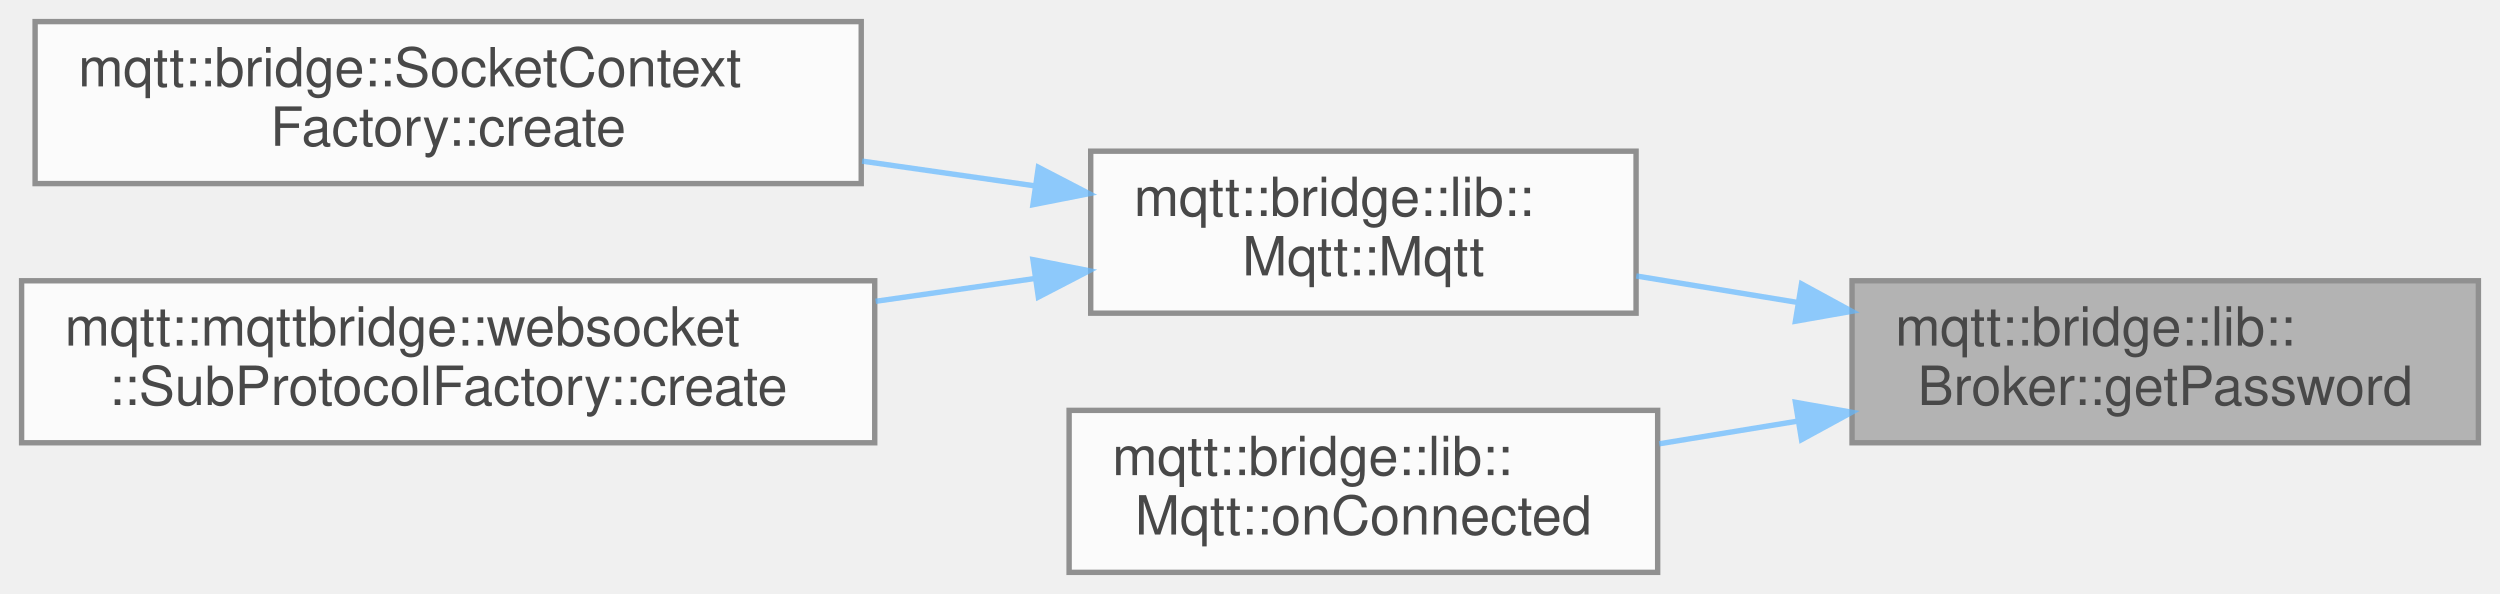
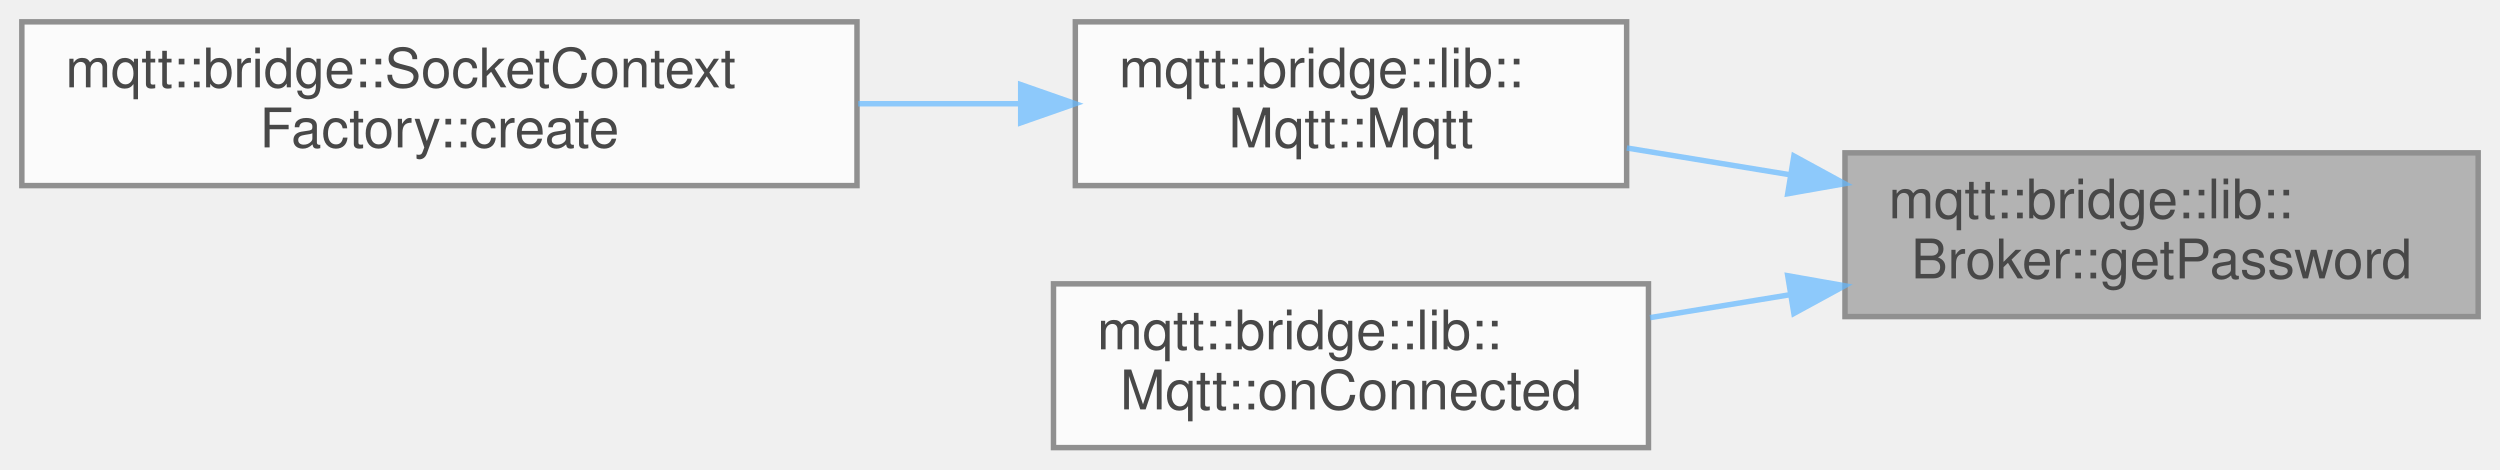
- <svg xmlns="http://www.w3.org/2000/svg" xmlns:xlink="http://www.w3.org/1999/xlink" width="463pt" height="110pt" viewBox="0.00 0.00 463.00 110.00">
+ <svg xmlns="http://www.w3.org/2000/svg" xmlns:xlink="http://www.w3.org/1999/xlink" width="458pt" height="86pt" viewBox="0.00 0.00 458.00 86.00">
  <svg id="main" version="1.1" xml:space="preserve">
    <style type="text/css">
.node, .edge {opacity: 0.7;}
.node.selected, .edge.selected {opacity: 1;}
.edge:hover path { stroke: red; }
.edge:hover polygon { stroke: red; fill: red; }
</style>
    <svg id="graph" class="graph">
-       <g id="graph0" class="graph" transform="scale(1 1) rotate(0) translate(4 106)">
+       <g id="graph0" class="graph" transform="scale(1 1) rotate(0) translate(4 82)">
        <g id="Node000001" class="node">
          <g id="a_Node000001">
            <a xlink:title=" ">
-               <polygon fill="#999999" stroke="#666666" points="455,-54 339,-54 339,-24 455,-24 455,-54" />
-               <text text-anchor="start" x="347" y="-42" font-family="Helvetica,sans-Serif" font-size="10.00">mqtt::bridge::lib::</text>
-               <text text-anchor="middle" x="397" y="-31" font-family="Helvetica,sans-Serif" font-size="10.00">Broker::getPassword</text>
+               <polygon fill="#999999" stroke="#666666" points="450,-54 334,-54 334,-24 450,-24 450,-54" />
+               <text text-anchor="start" x="342" y="-42" font-family="Helvetica,sans-Serif" font-size="10.00">mqtt::bridge::lib::</text>
+               <text text-anchor="middle" x="392" y="-31" font-family="Helvetica,sans-Serif" font-size="10.00">Broker::getPassword</text>
            </a>
          </g>
        </g>
        <g id="Node000002" class="node">
          <g id="a_Node000002">
            <a xlink:href="classmqtt_1_1bridge_1_1lib_1_1Mqtt.html#a6e485f1bb766fbeffdd53a23fc3ced4f" target="_top" xlink:title=" ">
-               <polygon fill="white" stroke="#666666" points="299,-78 198,-78 198,-48 299,-48 299,-78" />
-               <text text-anchor="start" x="206" y="-66" font-family="Helvetica,sans-Serif" font-size="10.00">mqtt::bridge::lib::</text>
-               <text text-anchor="middle" x="248.5" y="-55" font-family="Helvetica,sans-Serif" font-size="10.00">Mqtt::Mqtt</text>
+               <polygon fill="white" stroke="#666666" points="294,-78 193,-78 193,-48 294,-48 294,-78" />
+               <text text-anchor="start" x="201" y="-66" font-family="Helvetica,sans-Serif" font-size="10.00">mqtt::bridge::lib::</text>
+               <text text-anchor="middle" x="243.5" y="-55" font-family="Helvetica,sans-Serif" font-size="10.00">Mqtt::Mqtt</text>
            </a>
          </g>
        </g>
        <g id="edge1_Node000001_Node000002" class="edge">
          <g id="a_edge1_Node000001_Node000002">
            <a xlink:title=" ">
-               <path fill="none" stroke="#63b8ff" d="M328.95,-49.98C318.88,-51.63 308.65,-53.31 299.03,-54.89" />
-               <polygon fill="#63b8ff" stroke="#63b8ff" points="329.64,-53.42 338.94,-48.35 328.51,-46.51 329.64,-53.42" />
+               <path fill="none" stroke="#63b8ff" d="M323.95,-49.98C313.88,-51.63 303.65,-53.31 294.03,-54.89" />
+               <polygon fill="#63b8ff" stroke="#63b8ff" points="324.64,-53.42 333.94,-48.35 323.51,-46.51 324.64,-53.42" />
            </a>
          </g>
        </g>
-         <g id="Node000005" class="node">
-           <g id="a_Node000005">
+         <g id="Node000004" class="node">
+           <g id="a_Node000004">
            <a xlink:href="classmqtt_1_1bridge_1_1lib_1_1Mqtt.html#a5847611e17b94be67e5cf9743fb03a58" target="_top" xlink:title=" ">
-               <polygon fill="white" stroke="#666666" points="303,-30 194,-30 194,0 303,0 303,-30" />
-               <text text-anchor="start" x="202" y="-18" font-family="Helvetica,sans-Serif" font-size="10.00">mqtt::bridge::lib::</text>
-               <text text-anchor="middle" x="248.5" y="-7" font-family="Helvetica,sans-Serif" font-size="10.00">Mqtt::onConnected</text>
+               <polygon fill="white" stroke="#666666" points="298,-30 189,-30 189,0 298,0 298,-30" />
+               <text text-anchor="start" x="197" y="-18" font-family="Helvetica,sans-Serif" font-size="10.00">mqtt::bridge::lib::</text>
+               <text text-anchor="middle" x="243.5" y="-7" font-family="Helvetica,sans-Serif" font-size="10.00">Mqtt::onConnected</text>
            </a>
          </g>
        </g>
-         <g id="edge4_Node000001_Node000005" class="edge">
-           <g id="a_edge4_Node000001_Node000005">
+         <g id="edge3_Node000001_Node000004" class="edge">
+           <g id="a_edge3_Node000001_Node000004">
            <a xlink:title=" ">
-               <path fill="none" stroke="#63b8ff" d="M328.93,-28.01C320.34,-26.61 311.63,-25.18 303.29,-23.81" />
-               <polygon fill="#63b8ff" stroke="#63b8ff" points="328.51,-31.49 338.94,-29.65 329.64,-24.58 328.51,-31.49" />
+               <path fill="none" stroke="#63b8ff" d="M323.93,-28.01C315.34,-26.61 306.63,-25.18 298.29,-23.81" />
+               <polygon fill="#63b8ff" stroke="#63b8ff" points="323.51,-31.49 333.94,-29.65 324.64,-24.58 323.51,-31.49" />
            </a>
          </g>
        </g>
        <g id="Node000003" class="node">
          <g id="a_Node000003">
            <a xlink:href="classmqtt_1_1bridge_1_1SocketContextFactory.html#a1f9ab899e4c3205913ba2841ae69dc33" target="_top" xlink:title=" ">
-               <polygon fill="white" stroke="#666666" points="155.5,-102 2.5,-102 2.5,-72 155.5,-72 155.5,-102" />
-               <text text-anchor="start" x="10.5" y="-90" font-family="Helvetica,sans-Serif" font-size="10.00">mqtt::bridge::SocketContext</text>
-               <text text-anchor="middle" x="79" y="-79" font-family="Helvetica,sans-Serif" font-size="10.00">Factory::create</text>
+               <polygon fill="white" stroke="#666666" points="153,-78 0,-78 0,-48 153,-48 153,-78" />
+               <text text-anchor="start" x="8" y="-66" font-family="Helvetica,sans-Serif" font-size="10.00">mqtt::bridge::SocketContext</text>
+               <text text-anchor="middle" x="76.5" y="-55" font-family="Helvetica,sans-Serif" font-size="10.00">Factory::create</text>
            </a>
          </g>
        </g>
        <g id="edge2_Node000002_Node000003" class="edge">
          <g id="a_edge2_Node000002_Node000003">
            <a xlink:title=" ">
-               <path fill="none" stroke="#63b8ff" d="M187.56,-71.59C177.22,-73.07 166.35,-74.63 155.67,-76.16" />
-               <polygon fill="#63b8ff" stroke="#63b8ff" points="188.3,-75.02 197.7,-70.14 187.3,-68.09 188.3,-75.02" />
-             </a>
-           </g>
-         </g>
-         <g id="Node000004" class="node">
-           <g id="a_Node000004">
-             <a xlink:href="classmqtt_1_1mqttbridge_1_1websocket_1_1SubProtocolFactory.html#a843ee73f0182cea879cd45d9e924db8e" target="_top" xlink:title=" ">
-               <polygon fill="white" stroke="#666666" points="158,-54 0,-54 0,-24 158,-24 158,-54" />
-               <text text-anchor="start" x="8" y="-42" font-family="Helvetica,sans-Serif" font-size="10.00">mqtt::mqttbridge::websocket</text>
-               <text text-anchor="middle" x="79" y="-31" font-family="Helvetica,sans-Serif" font-size="10.00">::SubProtocolFactory::create</text>
-             </a>
-           </g>
-         </g>
-         <g id="edge3_Node000002_Node000004" class="edge">
-           <g id="a_edge3_Node000002_Node000004">
-             <a xlink:title=" ">
-               <path fill="none" stroke="#63b8ff" d="M187.56,-54.41C178.02,-53.05 168.04,-51.62 158.17,-50.2" />
-               <polygon fill="#63b8ff" stroke="#63b8ff" points="187.3,-57.91 197.7,-55.86 188.3,-50.98 187.3,-57.91" />
+               <path fill="none" stroke="#63b8ff" d="M182.78,-63C173.18,-63 163.13,-63 153.22,-63" />
+               <polygon fill="#63b8ff" stroke="#63b8ff" points="182.99,-66.5 192.99,-63 182.99,-59.5 182.99,-66.5" />
            </a>
          </g>
        </g>
      </g>
    </svg>
  </svg>
  <style type="text/css">

[data-mouse-over-selected='false'] { opacity: 0.7; }
[data-mouse-over-selected='true']  { opacity: 1.0; }

</style>
</svg>
